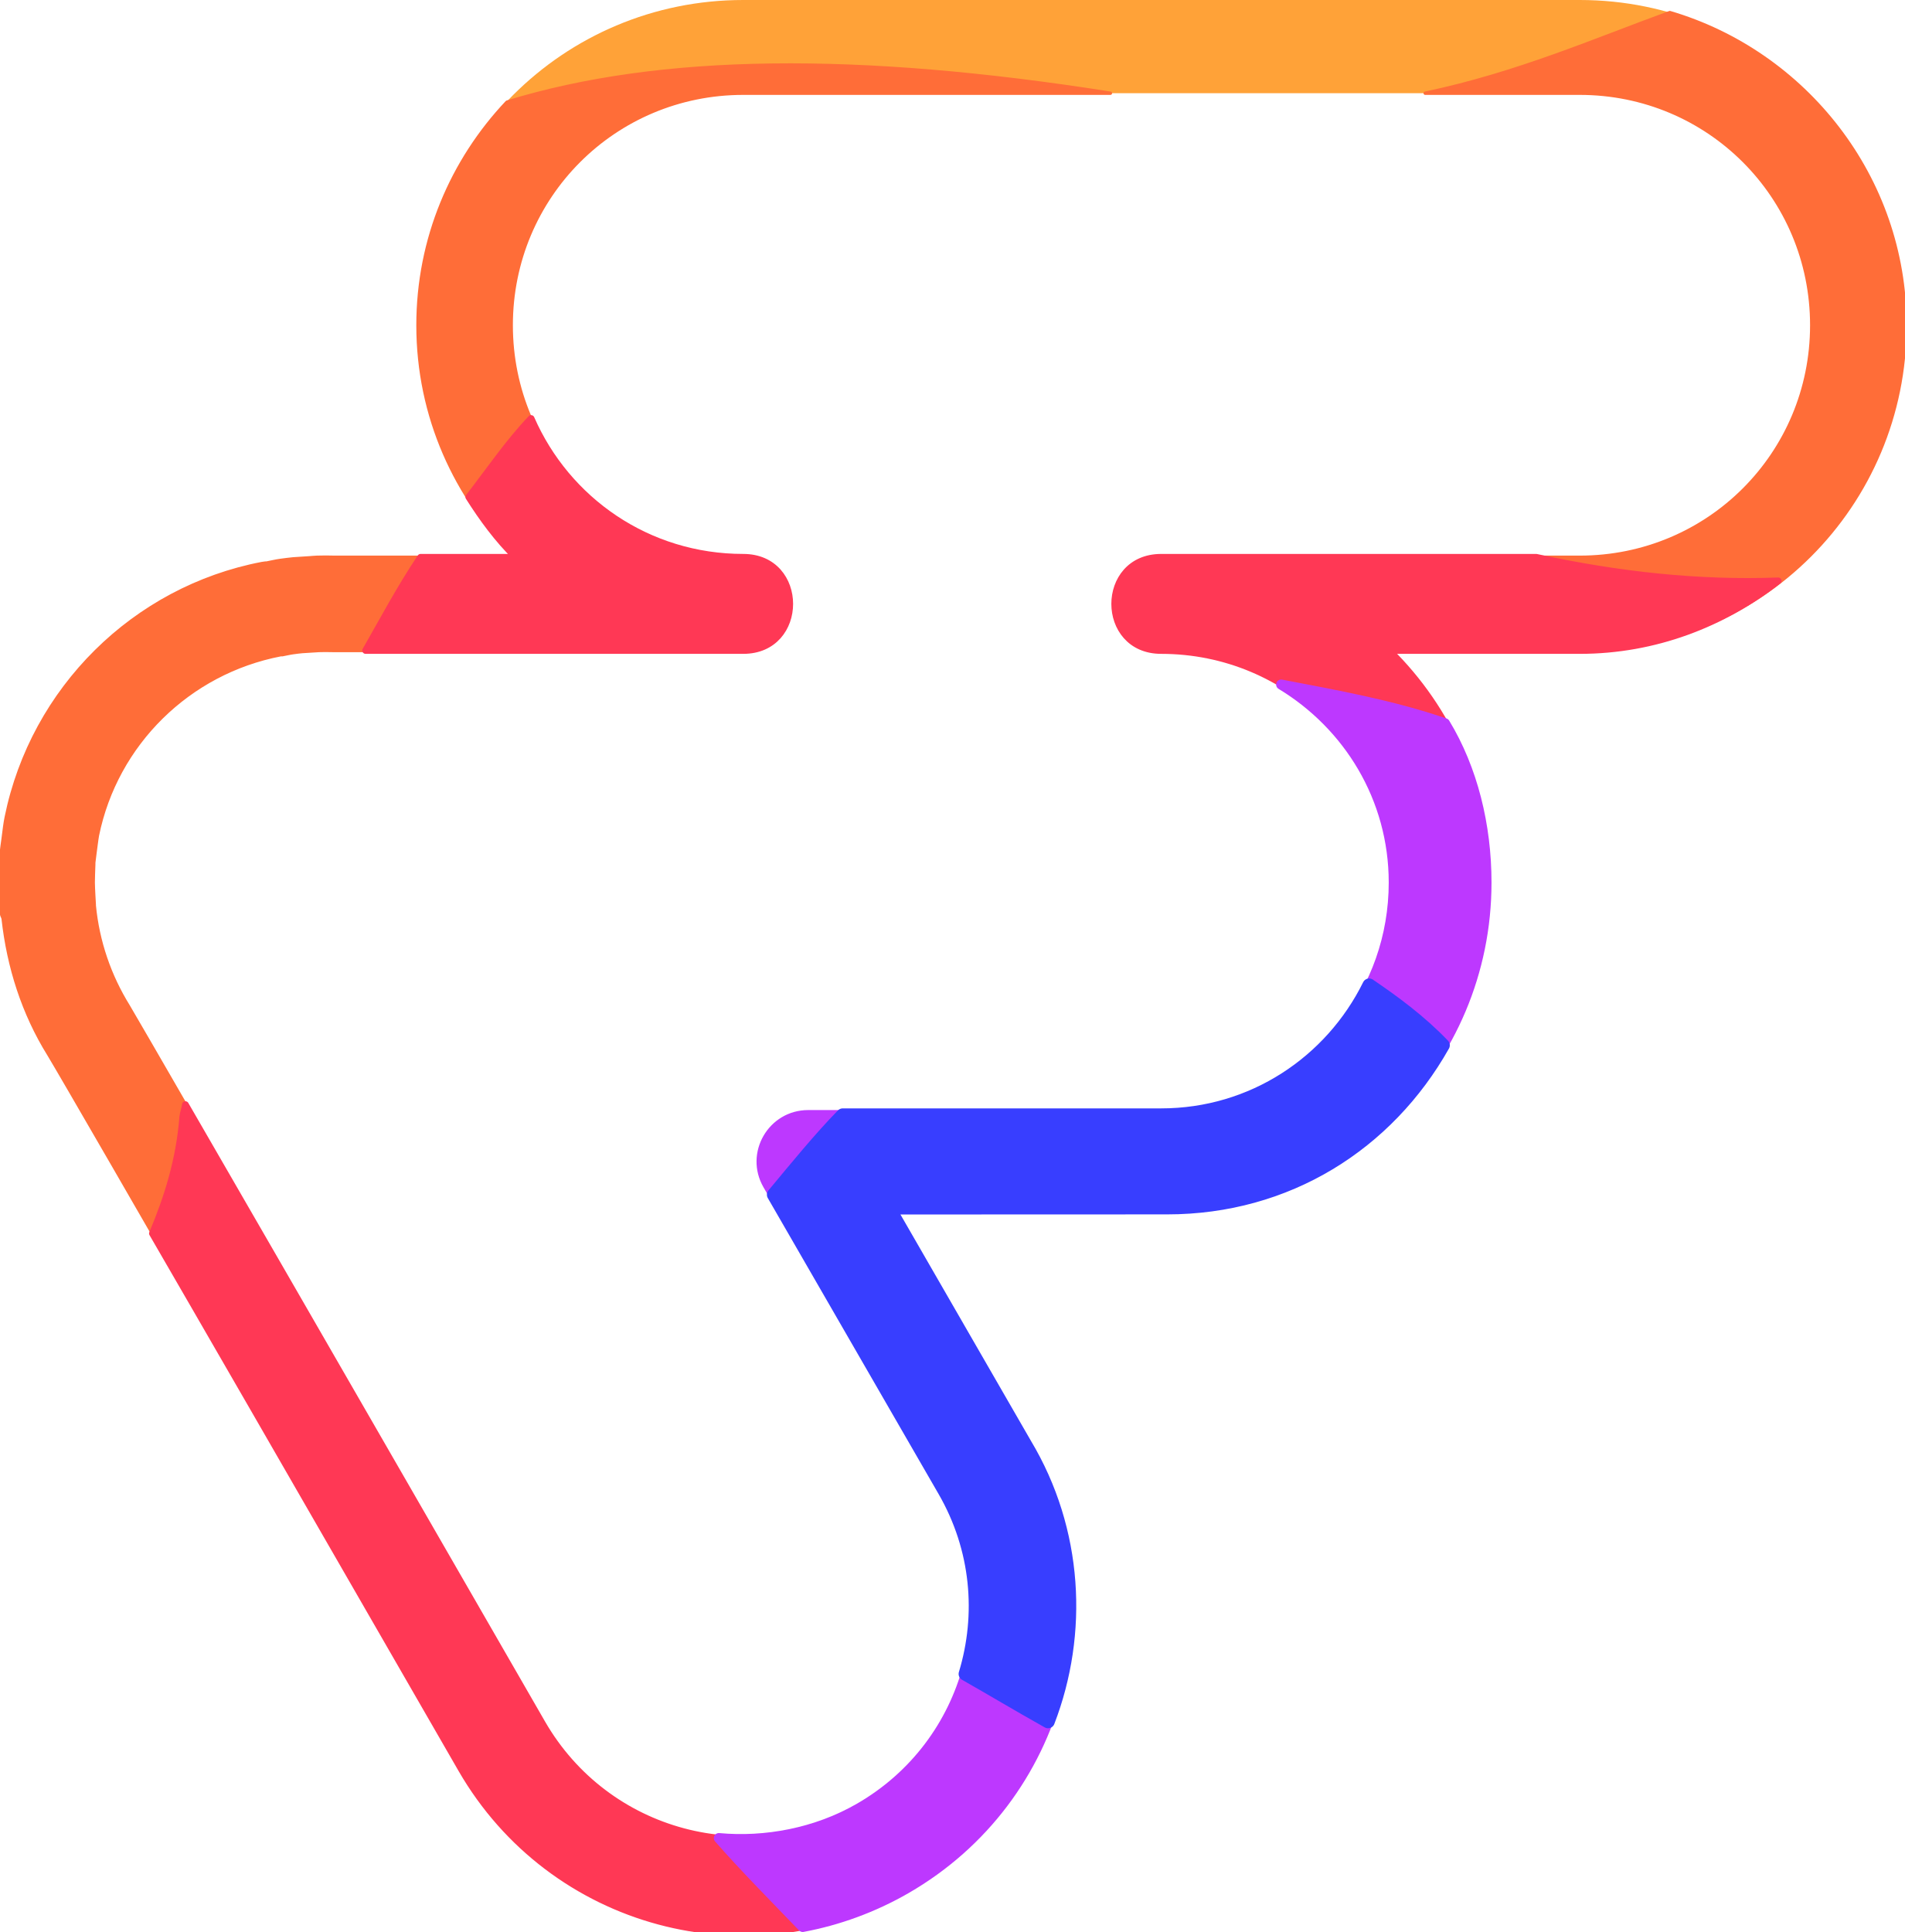
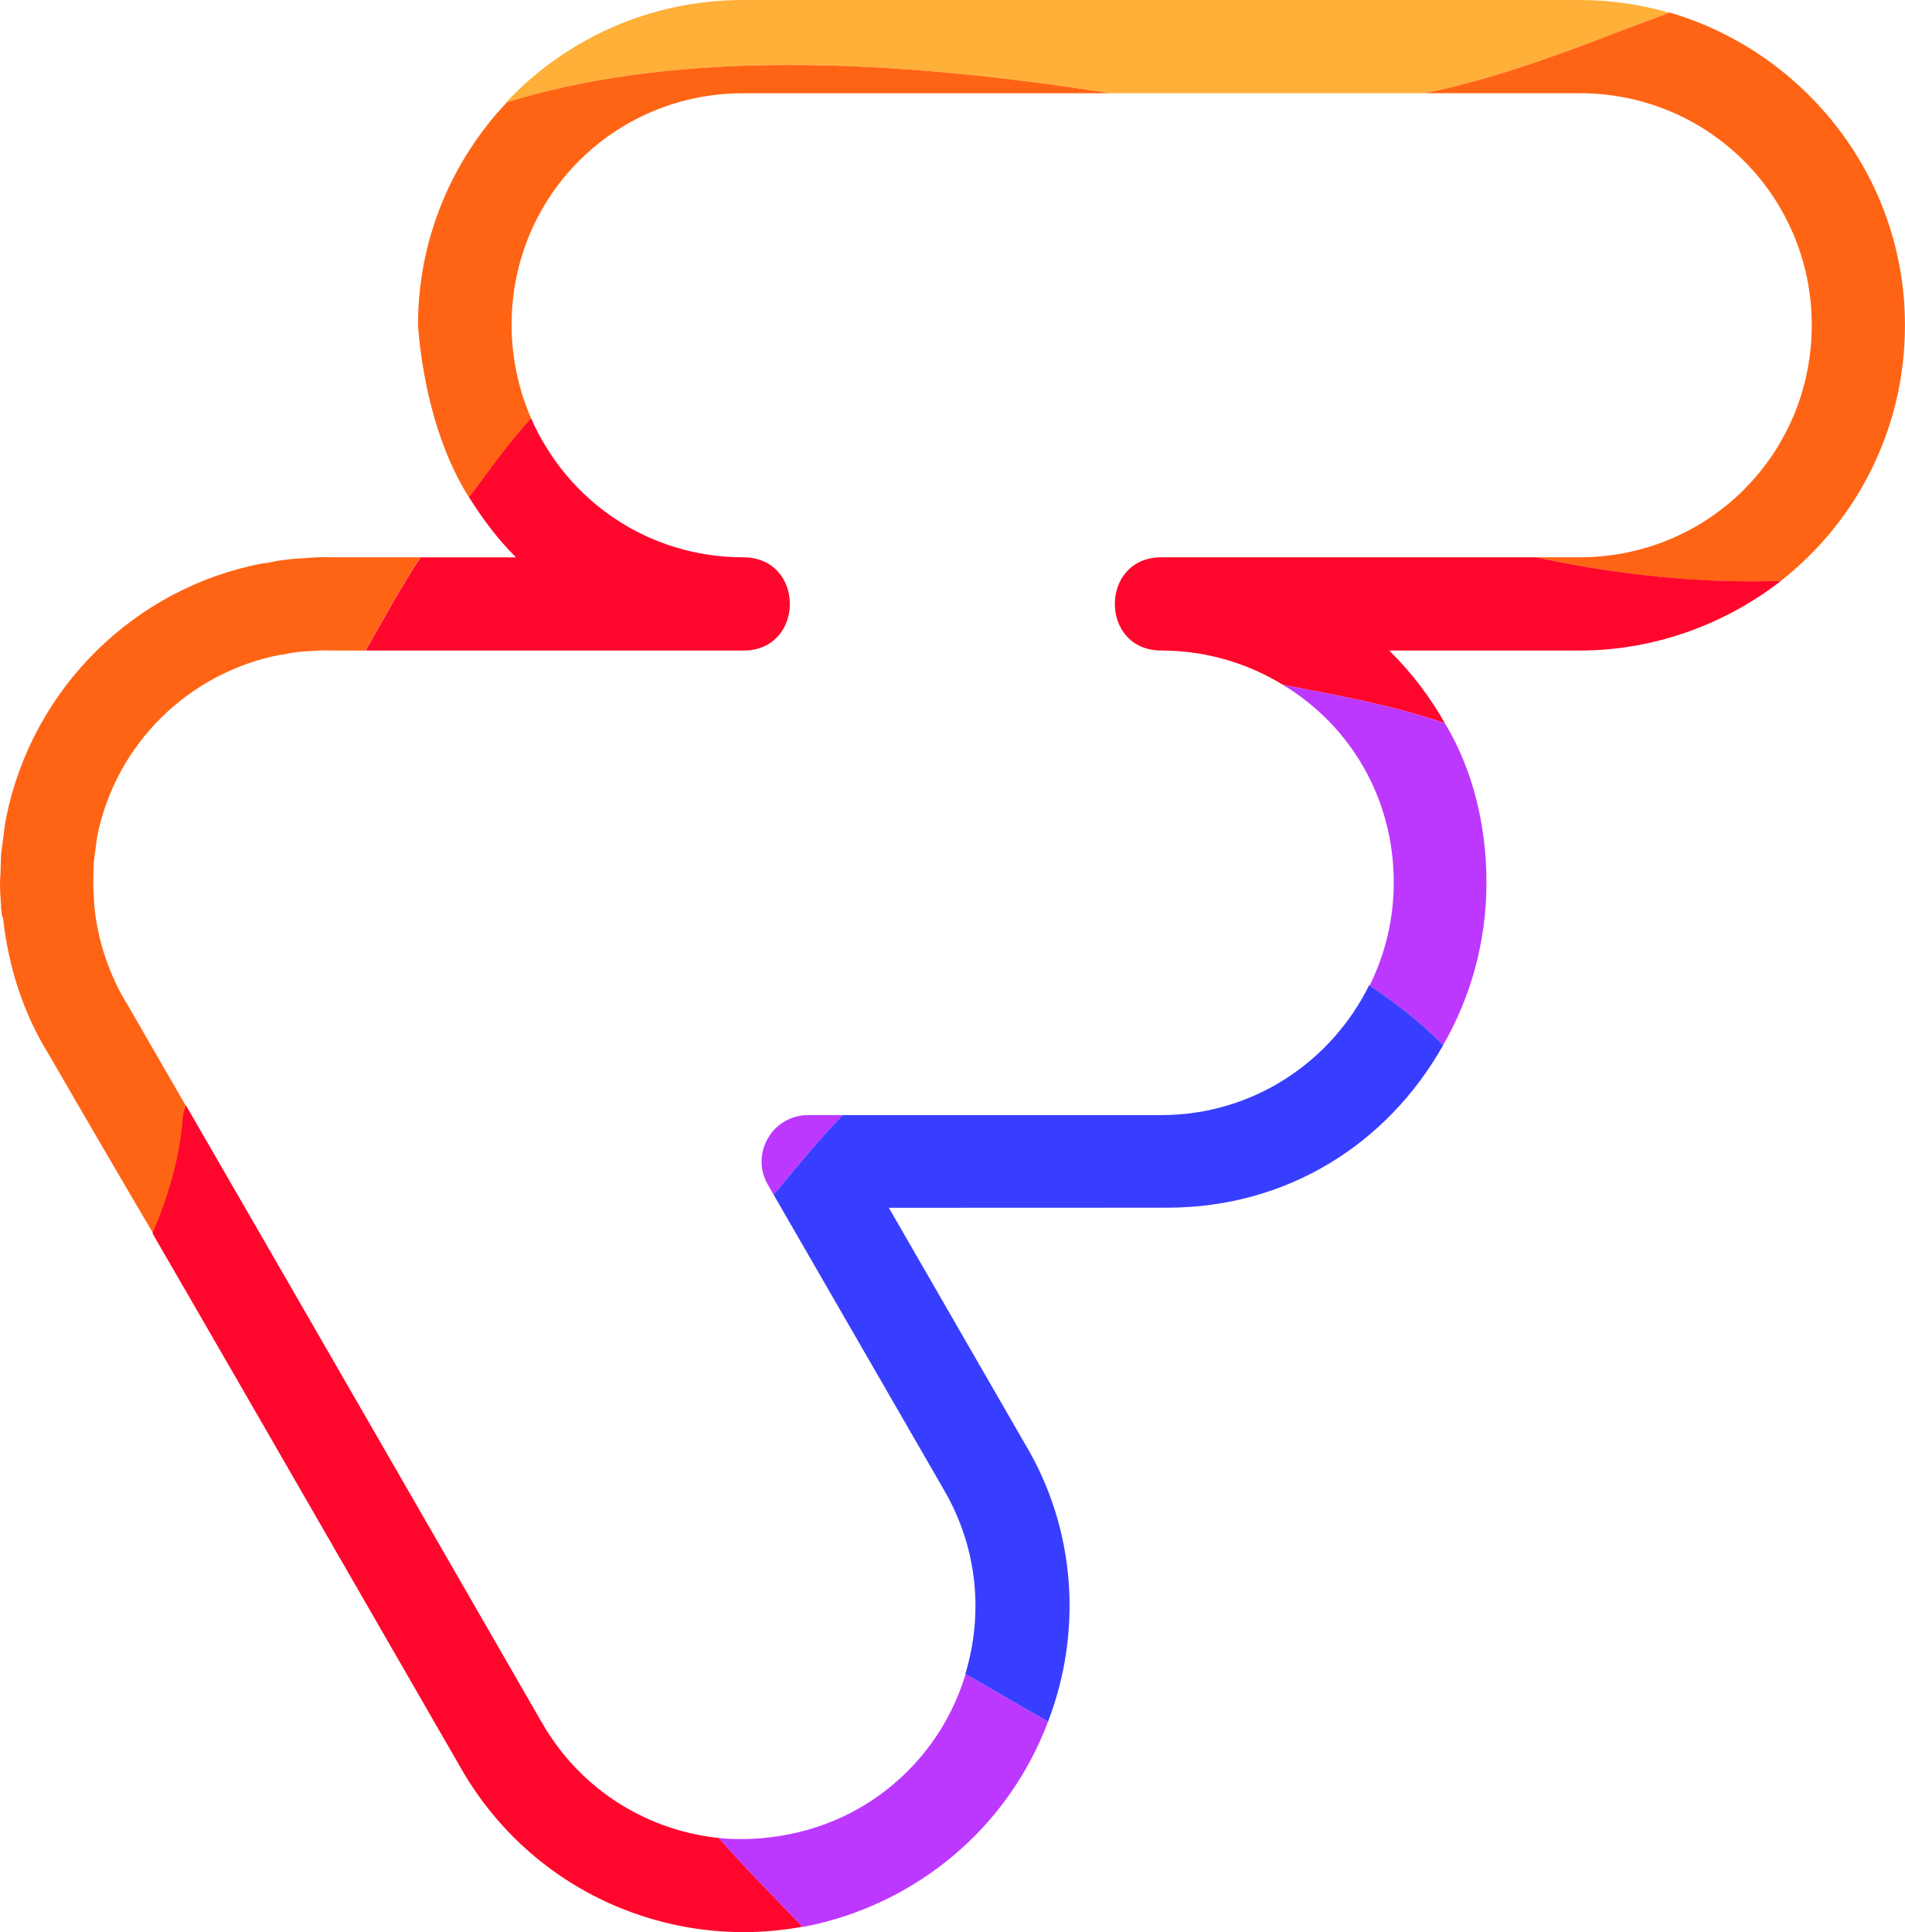
- <svg xmlns="http://www.w3.org/2000/svg" xmlns:ns1="http://vectornator.io" height="100%" style="fill-rule:nonzero;clip-rule:evenodd;stroke-linecap:round;stroke-linejoin:round;" xml:space="preserve" width="100%" version="1.1" viewBox="0 0 113.647 115.272">
-   <defs />
-   <g id="layer1" ns1:layerName="layer1">
-     <path d="M44.344+0C33.598+0+24.938+8.661+24.938+19.406C24.938+24.851+27.19+29.732+30.781+33.25L19.969+33.25C19.608+33.237+19.27+33.24+18.906+33.25C18.784+33.254+18.502+33.278+18.469+33.281C18.414+33.286+17.615+33.333+17.5+33.344C17.25+33.37+17.004+33.397+16.719+33.438C16.436+33.476+16.175+33.545+15.906+33.594C15.886+33.596+15.901+33.59+15.875+33.594C15.912+33.588+15.721+33.605+15.625+33.625C8.007+35.088+1.937+41.079+0.375+48.75C0.297+49.133+0.266+49.429+0.188+50.031C0.182+50.076+0.079+50.806+0.062+51C0.056+51.069+0.042+51.706+0.031+52.062C0.03+52.098-7.76126e-11+52.523+0+52.656C0+53.102+0.026+53.55+0.062+54.062C0.063+54.069+0.061+54.131+0.062+54.156C0.063+54.167+0.062+54.177+0.062+54.188C0.063+54.199+0.062+54.207+0.062+54.219C0.063+54.23+0.062+54.238+0.062+54.25C0.065+54.283+0.091+54.311+0.094+54.344C0.099+54.42+0.09+54.49+0.094+54.531C0.105+54.642+0.168+54.71+0.188+54.812C0.507+57.71+1.397+60.474+2.906+62.906C3.673+64.176+8.168+71.963+15.125+84.031C15.144+84.065+27.483+105.479+27.531+105.562C32.906+114.871+44.755+118.061+54.062+112.688C63.369+107.314+66.529+95.462+61.156+86.156L53.031+72.062L69.281+72.062C80.027+72.062+88.688+63.402+88.688+52.656C88.688+47.211+86.466+42.331+82.875+38.812L94.25+38.812C104.996+38.812+113.656+30.152+113.656+19.406C113.656+8.661+104.996-1.27157e-06+94.25+0C92.691+3.40492e-06+45.903-3.40494e-06+44.344+0ZM44.344+5.562C45.903+5.562+92.691+5.562+94.25+5.562C101.931+5.562+108.094+11.726+108.094+19.406C108.094+27.087+101.931+33.25+94.25+33.25L69.281+33.25C65.581+33.25+65.581+38.812+69.281+38.812C76.962+38.812+83.156+44.976+83.156+52.656C83.156+60.337+76.962+66.531+69.281+66.531L48.219+66.531C46.083+66.531+44.745+68.838+45.812+70.688L56.344+88.938C60.184+95.588+57.934+104.034+51.281+107.875C44.628+111.716+36.183+109.462+32.344+102.812C32.298+102.732+8.472+61.382+7.656+60.031C6.533+58.221+5.832+56.177+5.625+54.031C5.625+54.012+5.626+53.989+5.625+53.969C5.624+53.962+5.562+52.955+5.562+52.656C5.562+52.621+5.579+51.754+5.594+51.562C5.598+51.512+5.594+51.47+5.594+51.469C5.595+51.461+5.653+50.997+5.656+50.969C5.69+50.732+5.774+50.034+5.812+49.844C6.926+44.376+11.265+40.117+16.75+39.062C16.784+39.058+16.767+39.073+16.844+39.062C17.069+39.022+17.277+38.968+17.5+38.938C17.737+38.904+17.882+38.89+18.031+38.875C18.06+38.872+19.011+38.814+19.031+38.812C19.263+38.806+19.525+38.801+19.875+38.812L44.344+38.812C48.044+38.812+48.044+33.25+44.344+33.25C36.663+33.25+30.5+27.087+30.5+19.406C30.5+11.726+36.663+5.562+44.344+5.562Z" opacity="1" fill="#ffa238" />
-     <path stroke="#ff6d38" stroke-width="0.2" d="M99.627+0.75C95.175+2.368+90.561+4.398+85.031+5.562C87.836+5.562+93.962+5.562+94.25+5.562C101.931+5.562+108.094+11.726+108.094+19.406C108.094+27.087+101.931+33.25+94.25+33.25L69.281+33.25C65.581+33.25+65.581+38.812+69.281+38.812C76.962+38.812+83.156+44.976+83.156+52.656C83.156+60.337+76.962+66.531+69.281+66.531L48.219+66.531C46.083+66.531+44.745+68.838+45.812+70.688L56.344+88.938C60.184+95.588+57.934+104.034+51.281+107.875C44.628+111.716+36.183+109.462+32.344+102.812C32.298+102.732+8.472+61.382+7.656+60.031C6.533+58.221+5.832+56.177+5.625+54.031C5.625+54.012+5.626+53.989+5.625+53.969C5.624+53.962+5.562+52.955+5.562+52.656C5.562+52.621+5.579+51.754+5.594+51.562C5.598+51.512+5.594+51.47+5.594+51.469C5.595+51.461+5.653+50.997+5.656+50.969C5.69+50.732+5.774+50.034+5.812+49.844C6.926+44.376+11.265+40.117+16.75+39.062C16.784+39.058+16.767+39.073+16.844+39.062C17.069+39.022+17.277+38.968+17.5+38.938C17.737+38.904+17.882+38.89+18.031+38.875C18.06+38.872+19.011+38.814+19.031+38.812C19.263+38.806+19.525+38.801+19.875+38.812L44.344+38.812C48.044+38.812+48.044+33.25+44.344+33.25C36.663+33.25+30.5+27.087+30.5+19.406C30.5+11.726+36.663+5.562+44.344+5.562C45.028+5.562+55.787+5.562+66.25+5.562C51.193+3.191+39.396+3.286+30.25+6.094C26.971+9.566+24.938+14.235+24.938+19.406C24.938+24.851+27.19+29.732+30.781+33.25L19.969+33.25C19.608+33.237+19.27+33.24+18.906+33.25C18.784+33.254+18.502+33.278+18.469+33.281C18.414+33.286+17.615+33.333+17.5+33.344C17.25+33.37+17.004+33.397+16.719+33.438C16.436+33.476+16.175+33.545+15.906+33.594C15.886+33.596+15.901+33.59+15.875+33.594C15.912+33.588+15.721+33.605+15.625+33.625C8.007+35.088+1.937+41.079+0.375+48.75C0.297+49.133+0.266+49.429+0.188+50.031C0.182+50.076+0.079+50.806+0.062+51C0.056+51.069+0.042+51.706+0.031+52.062C0.03+52.098-7.76055e-11+52.523+0+52.656C0+53.102+0.026+53.55+0.062+54.062C0.063+54.069+0.061+54.131+0.062+54.156C0.063+54.167+0.062+54.177+0.062+54.188C0.063+54.199+0.062+54.207+0.062+54.219C0.063+54.23+0.062+54.238+0.062+54.25C0.065+54.283+0.091+54.311+0.094+54.344C0.099+54.42+0.09+54.49+0.094+54.531C0.105+54.642+0.168+54.71+0.188+54.812C0.507+57.71+1.397+60.474+2.906+62.906C3.673+64.176+8.168+71.963+15.125+84.031C15.144+84.065+27.483+105.479+27.531+105.562C32.906+114.871+44.755+118.061+54.062+112.688C63.369+107.314+66.529+95.462+61.156+86.156L53.031+72.062L69.281+72.062C80.027+72.062+88.688+63.402+88.688+52.656C88.688+47.211+86.466+42.331+82.875+38.812L94.25+38.812C104.996+38.812+113.656+30.152+113.656+19.406C113.656+10.576+107.674+3.116+99.627+0.75Z" fill="#ff6d38" stroke-linecap="square" opacity="1" stroke-linejoin="round" />
-     <path stroke="#ff3855" stroke-width="0.4" d="M31.688+24.969C30.363+26.358+29.196+28.063+27.969+29.656C28.783+30.944+29.698+32.189+30.781+33.25L25.094+33.25C23.893+35.035+22.886+36.938+21.812+38.812L44.344+38.812C48.044+38.812+48.044+33.25+44.344+33.25C38.649+33.25+33.82+29.851+31.688+24.969ZM69.281+33.25C65.581+33.25+65.581+38.812+69.281+38.812C76.962+38.812+83.156+44.976+83.156+52.656C83.156+60.337+76.962+66.531+69.281+66.531L48.219+66.531C46.083+66.531+44.745+68.838+45.812+70.688L56.344+88.938C60.184+95.588+57.934+104.034+51.281+107.875C44.628+111.716+36.183+109.462+32.344+102.812C32.304+102.743+16.461+75.233+11.062+65.906C11.04+66.096+10.919+66.455+10.906+66.625C10.707+69.209+9.996+71.446+9.094+73.594C11.176+77.196+11.688+78.07+15.125+84.031C15.144+84.065+27.483+105.479+27.531+105.562C32.906+114.871+44.755+118.061+54.062+112.688C63.369+107.314+66.529+95.462+61.156+86.156L53.031+72.062L69.281+72.062C80.027+72.062+88.688+63.402+88.688+52.656C88.688+47.211+86.466+42.331+82.875+38.812L94.25+38.812C98.751+38.812+102.808+37.212+106.094+34.656C101.364+34.832+96.603+34.321+91.656+33.25L69.281+33.25Z" fill="#ff3855" stroke-linecap="square" opacity="1" stroke-linejoin="round" />
-     <path stroke="#bd38ff" stroke-width="0.6" d="M76.438+40.844C80.444+43.264+83.156+47.615+83.156+52.656C83.156+55.897+82.054+58.873+80.202+61.23C77.665+64.461+73.721+66.531+69.281+66.531L48.219+66.531C46.083+66.531+44.745+68.838+45.812+70.688L56.344+88.938C60.184+95.588+57.934+104.034+51.281+107.875C48.687+109.373+45.649+109.924+42.889+109.669C44.368+111.365+46.177+113.186+47.892+114.971C50+114.577+52.097+113.822+54.062+112.688C63.369+107.314+66.529+95.462+61.156+86.156L53.031+72.062L69.281+72.062C80.027+72.062+88.688+63.402+88.688+52.656C88.688+49.256+87.868+45.888+86.207+43.152C83.014+42.06+79.735+41.476+76.438+40.844Z" fill="#bd38ff" stroke-linecap="square" opacity="1" stroke-linejoin="round" />
-     <path stroke="#383eff" stroke-width="0.8" d="M81.688+58.781C79.425+63.363+74.75+66.531+69.281+66.531L50.281+66.531C48.929+67.914+47.539+69.619+46.156+71.281L56.344+88.938C58.347+92.407+58.666+96.337+57.594+99.875C59.269+100.825+60.533+101.594+62.53+102.717C64.551+97.465+64.249+91.315+61.156+86.156L53.031+72.062L69.632+72.056C76.796+72.056+82.774+68.26+86.1+62.366C84.736+60.94+83.176+59.792+81.688+58.781Z" fill="#383eff" stroke-linecap="square" opacity="1" stroke-linejoin="round" />
-   </g>
+ <svg xmlns="http://www.w3.org/2000/svg" height="100%" style="fill-rule:nonzero;clip-rule:evenodd;stroke-linecap:round;stroke-linejoin:round;" xml:space="preserve" width="100%" version="1.1" viewBox="0 0 113.647 115.272" id="svg890">
+   <defs id="defs877">
+ 
+ 
+ 
+ 
+ 
+ </defs>
+   <path id="path879" style="fill:#ffb038;fill-opacity:1;stroke:none" d="M 44.344,1e-6 C 38.768,1e-6 33.756,2.332 30.223,6.078 L 30.25,6.094 C 39.396,3.286 51.193,3.191 66.25,5.562 H 85.031 C 90.551,4.4 95.157,2.376 99.602,0.76 97.901,0.275 96.11,0 94.25,0 92.691,4e-6 45.903,-3e-6 44.344,0 Z" />
+   <path id="path881" style="fill:#ff6414;fill-opacity:1;stroke:none;stroke-width:0.4;stroke-miterlimit:4;stroke-dasharray:none" d="m 99.627,0.75 c -4.452,1.618 -9.066,3.648 -14.596,4.812 h 9.219 c 7.681,0 13.844,6.163 13.844,13.844 0,7.681 -6.163,13.844 -13.844,13.844 h -2.594 c 4.947,1.071 9.707,1.582 14.438,1.406 l 0.17,-0.007 c 4.506,-3.543 7.392,-9.042 7.392,-15.243 0,-8.83 -5.982,-16.29 -14.029,-18.656 z M 46.033,3.885 c -5.975,0.078 -11.21,0.805 -15.783,2.209 -3.279,3.473 -5.312,8.141 -5.312,13.313 0.284,3.78 1.344,7.634 3.039,10.252 1.222,-1.586 2.407,-3.282 3.723,-4.668 -0.747,-1.706 -1.176,-3.621 -1.176,-5.611 0,-7.681 6.139,-13.816 13.82,-13.816 H 66.25 C 58.721,4.377 52.008,3.806 46.033,3.885 Z M 18.906,33.25 c -0.122,0.004 -0.404,0.028 -0.438,0.031 -0.055,0.005 -0.854,0.051 -0.969,0.062 -0.25,0.026 -0.496,0.053 -0.781,0.094 -0.283,0.039 -0.544,0.107 -0.812,0.156 -0.02,0.003 -0.005,-0.004 -0.031,0 0.036,-0.006 -0.154,0.011 -0.25,0.031 -7.618,1.463 -13.688,7.454 -15.25,15.125 -0.078,0.383 -0.109,0.679 -0.188,1.281 -0.006,0.045 -0.109,0.775 -0.125,0.969 -0.006,0.069 -0.021,0.706 -0.031,1.062 -10e-4,0.036 -0.031,0.461 -0.031,0.594 0,0.446 0.026,0.894 0.062,1.406 4.4e-4,0.007 -0.002,0.069 0,0.094 1.5e-4,0.011 -1.6e-4,0.021 0,0.031 6.9e-4,0.011 -8e-4,0.02 0,0.031 6.8e-4,0.011 -7.4e-4,0.019 0,0.031 0.003,0.033 0.028,0.061 0.031,0.094 0.005,0.076 -0.004,0.147 0,0.188 0.011,0.11 0.074,0.179 0.094,0.281 0.319,2.898 1.209,5.662 2.719,8.094 1.947,3.375 4.89,8.413 6.235,10.688 0.903,-2.147 1.614,-4.385 1.812,-6.969 0.013,-0.166 0.078,-0.506 0.105,-0.699 -0.864,-1.492 -3.29,-5.708 -3.402,-5.895 -1.123,-1.81 -1.824,-3.854 -2.031,-6 -3.9e-4,-0.019 7.1e-4,-0.042 0,-0.062 -6.7e-4,-0.007 -0.062,-1.014 -0.062,-1.312 0,-0.035 0.016,-0.902 0.031,-1.094 0.004,-0.05 -8e-5,-0.093 0,-0.094 8.1e-4,-0.008 0.059,-0.471 0.062,-0.5 0.034,-0.236 0.118,-0.935 0.156,-1.125 1.113,-5.468 5.453,-9.727 10.938,-10.781 0.034,-0.004 0.017,0.011 0.094,0 0.225,-0.041 0.433,-0.095 0.656,-0.125 0.237,-0.034 0.382,-0.047 0.531,-0.062 0.029,-0.003 0.98,-0.061 1,-0.062 0.232,-0.006 0.494,-0.011 0.844,0 h 1.938 c 1.073,-1.875 2.081,-3.777 3.281,-5.562 h -5.125 c -0.361,-0.013 -0.699,-0.01 -1.062,0 z" />
+   <path id="path883" style="fill:#ff072c;fill-opacity:1;stroke:none" d="m 31.695,24.971 c -1.324,1.389 -2.491,3.094 -3.719,4.688 0.815,1.287 1.729,2.532 2.812,3.594 h -5.688 c -1.2,1.785 -2.208,3.688 -3.281,5.562 h 22.531 c 3.7,0 3.7,-5.562 0,-5.562 -5.695,0 -10.523,-3.399 -12.656,-8.281 z m 37.594,8.281 c -3.7,0 -3.7,5.562 0,5.562 2.669,0 5.151,0.757 7.264,2.051 3.258,0.623 6.499,1.209 9.654,2.287 -0.902,-1.599 -2.02,-3.06 -3.324,-4.338 h 11.375 c 4.501,0 8.728,-1.608 12.014,-4.164 -4.73,0.176 -9.661,-0.328 -14.607,-1.398 z m 16.986,10.012 c 0.016,0.027 0.029,0.055 0.045,0.082 -0.015,-0.027 -0.03,-0.055 -0.045,-0.082 z m -3.889,4.84 c 0.011,0.031 0.023,0.062 0.033,0.094 -0.011,-0.031 -0.022,-0.062 -0.033,-0.094 z m 0.238,0.754 c 0.059,0.208 0.113,0.418 0.162,0.631 -0.05,-0.212 -0.102,-0.423 -0.162,-0.631 z m 0.291,1.225 c 0.061,0.324 0.113,0.651 0.15,0.982 -0.038,-0.332 -0.089,-0.659 -0.15,-0.982 z m 5.666,0.48 c 0.007,0.069 0.011,0.138 0.018,0.207 -0.007,-0.069 -0.01,-0.138 -0.018,-0.207 z m -5.482,0.838 c 0.037,0.415 0.064,0.833 0.064,1.258 -8e-6,-0.425 -0.027,-0.843 -0.064,-1.258 z m 0.064,1.258 c 0,0.45 -0.027,0.895 -0.068,1.334 0.042,-0.44 0.068,-0.883 0.068,-1.334 z m -0.115,1.711 c -0.037,0.305 -0.082,0.608 -0.139,0.906 0.057,-0.298 0.101,-0.601 0.139,-0.906 z m -0.24,1.379 c -0.06,0.264 -0.126,0.527 -0.201,0.785 0.075,-0.259 0.141,-0.52 0.201,-0.785 z m -0.344,1.252 c -0.086,0.263 -0.182,0.521 -0.283,0.777 0.101,-0.256 0.197,-0.514 0.283,-0.777 z m -0.441,1.178 c -0.144,0.332 -0.302,0.657 -0.471,0.975 0.168,-0.318 0.327,-0.642 0.471,-0.975 z m -0.543,1.121 c -0.203,0.373 -0.423,0.735 -0.658,1.086 0.235,-0.351 0.455,-0.713 0.658,-1.086 z m -0.838,1.334 c -0.167,0.238 -0.34,0.472 -0.521,0.699 0.028,-0.035 0.061,-0.065 0.088,-0.1 0.152,-0.194 0.292,-0.398 0.434,-0.6 z m -1.273,1.557 c -0.072,0.076 -0.138,0.156 -0.211,0.23 0.073,-0.074 0.139,-0.155 0.211,-0.23 z m -1.293,1.217 c -0.062,0.05 -0.129,0.093 -0.191,0.143 0.062,-0.049 0.13,-0.092 0.191,-0.143 z M 76.927,64.244 c -0.311,0.205 -0.629,0.4 -0.957,0.58 0.328,-0.18 0.646,-0.375 0.957,-0.58 z m -1.113,0.662 c -0.356,0.189 -0.718,0.369 -1.092,0.527 0.374,-0.159 0.736,-0.338 1.092,-0.527 z m -1.195,0.566 c -0.368,0.153 -0.742,0.291 -1.125,0.412 0.383,-0.121 0.758,-0.26 1.125,-0.412 z m -63.549,0.436 c -0.023,0.19 -0.143,0.548 -0.156,0.719 -0.199,2.584 -0.91,4.821 -1.812,6.969 2.082,3.603 2.595,4.476 6.031,10.438 0.019,0.034 12.358,21.448 12.406,21.531 4.234,7.333 12.484,10.846 20.346,9.391 -1.711,-1.78 -3.514,-3.593 -4.988,-5.283 0.066,0.006 0.135,0.007 0.201,0.012 -4.329,-0.391 -8.399,-2.803 -10.746,-6.869 -0.04,-0.069 -15.883,-27.58 -21.281,-36.906 z m 62.32,0.01 c -0.391,0.12 -0.791,0.221 -1.195,0.307 0.405,-0.086 0.805,-0.186 1.195,-0.307 z m -1.404,0.35 c -0.398,0.078 -0.801,0.14 -1.211,0.184 0.41,-0.043 0.813,-0.106 1.211,-0.184 z m -1.381,0.199 c -0.434,0.041 -0.872,0.066 -1.316,0.066 0.445,0 0.883,-0.026 1.316,-0.066 z M 51.289,107.877 c -0.361,0.208 -0.729,0.39 -1.1,0.562 0.373,-0.171 0.741,-0.356 1.1,-0.562 z m -1.85,0.877 c -0.079,0.032 -0.159,0.064 -0.238,0.094 0.08,-0.029 0.159,-0.063 0.238,-0.094 z m 2.996,4.773 c -0.211,0.097 -0.426,0.177 -0.639,0.266 0.213,-0.089 0.428,-0.169 0.639,-0.266 z m -1.678,0.672 c -0.255,0.089 -0.513,0.168 -0.77,0.246 0.257,-0.078 0.514,-0.156 0.77,-0.246 z m -1.703,0.508 c -0.267,0.067 -0.533,0.128 -0.801,0.184 0.268,-0.055 0.534,-0.117 0.801,-0.184 z" />
+   <path id="path885" style="fill:#bd38ff;fill-opacity:1;stroke:none" d="m 76.552,40.865 c 4.006,2.42 6.603,6.75 6.604,11.791 0,2.211 -0.523,4.294 -1.438,6.146 1.479,1.005 3.024,2.146 4.379,3.561 1.646,-2.853 2.59,-6.166 2.59,-9.707 0,-3.4 -0.819,-6.769 -2.48,-9.504 -3.192,-1.092 -6.357,-1.655 -9.654,-2.287 z m 9.465,21.635 c -0.088,0.154 -0.182,0.303 -0.273,0.453 0.093,-0.149 0.184,-0.301 0.273,-0.453 z m -13.723,3.701 c -0.036,0.008 -0.072,0.014 -0.107,0.021 0.036,-0.008 0.072,-0.014 0.107,-0.021 z m -0.855,0.158 c -0.096,0.015 -0.191,0.03 -0.287,0.043 0.096,-0.013 0.192,-0.028 0.287,-0.043 z m -0.98,0.117 c -0.074,0.006 -0.148,0.014 -0.223,0.02 0.075,-0.005 0.148,-0.013 0.223,-0.02 z m -22.24,0.055 c -2.136,0 -3.474,2.306 -2.406,4.156 l 0.344,0.594 c 1.383,-1.662 2.773,-3.367 4.125,-4.75 z m 22.123,5.502 c -0.117,0.004 -0.232,0.01 -0.35,0.012 0.116,-0.004 0.234,-0.005 0.35,-0.012 z m -0.83,0.023 -16.48,0.006 h 16.25 c 0.077,0 0.153,-0.005 0.23,-0.006 z M 56.343,88.937 c 0.226,0.392 0.427,0.79 0.611,1.193 -0.184,-0.403 -0.385,-0.801 -0.611,-1.193 z m 0.66,1.297 c 0.167,0.374 0.313,0.754 0.445,1.135 -0.131,-0.381 -0.278,-0.76 -0.445,-1.135 z m 0.52,1.344 c 0.112,0.34 0.203,0.682 0.287,1.025 -0.083,-0.344 -0.176,-0.686 -0.287,-1.025 z m 0.379,1.412 c 0.062,0.29 0.109,0.58 0.152,0.871 -0.042,-0.291 -0.091,-0.581 -0.152,-0.871 z m -0.291,6.895 c -0.981,3.249 -3.144,6.151 -6.33,7.99 -2.595,1.498 -5.633,2.05 -8.393,1.795 1.479,1.696 3.289,3.516 5.004,5.301 2.108,-0.394 4.204,-1.149 6.17,-2.283 4.056,-2.342 6.943,-5.915 8.467,-9.971 -1.989,-1.119 -3.252,-1.887 -4.918,-2.832 z m 4.918,2.832 c 0.043,-0.114 0.081,-0.229 0.121,-0.344 -0.041,0.114 -0.077,0.23 -0.121,0.344 z" />
+   <path shape-rendering="optimizeQuality" stroke="#383eff" stroke-width="1.6" d="m 81.688,58.781 c -2.262,4.582 -6.937,7.75 -12.406,7.75 h -19 c -1.352,1.383 -2.742,3.088 -4.125,4.75 l 10.188,17.656 c 2.003,3.47 2.322,7.399 1.25,10.938 1.676,0.95 2.94,1.719 4.936,2.842 2.021,-5.252 1.719,-11.402 -1.374,-16.561 l -8.125,-14.094 16.601,-0.006 c 7.164,0 13.142,-3.797 16.468,-9.691 -1.365,-1.425 -2.924,-2.573 -4.413,-3.584 z" fill="#383eff" stroke-linecap="square" opacity="1" stroke-linejoin="round" id="path887" style="stroke:none" />
</svg>
